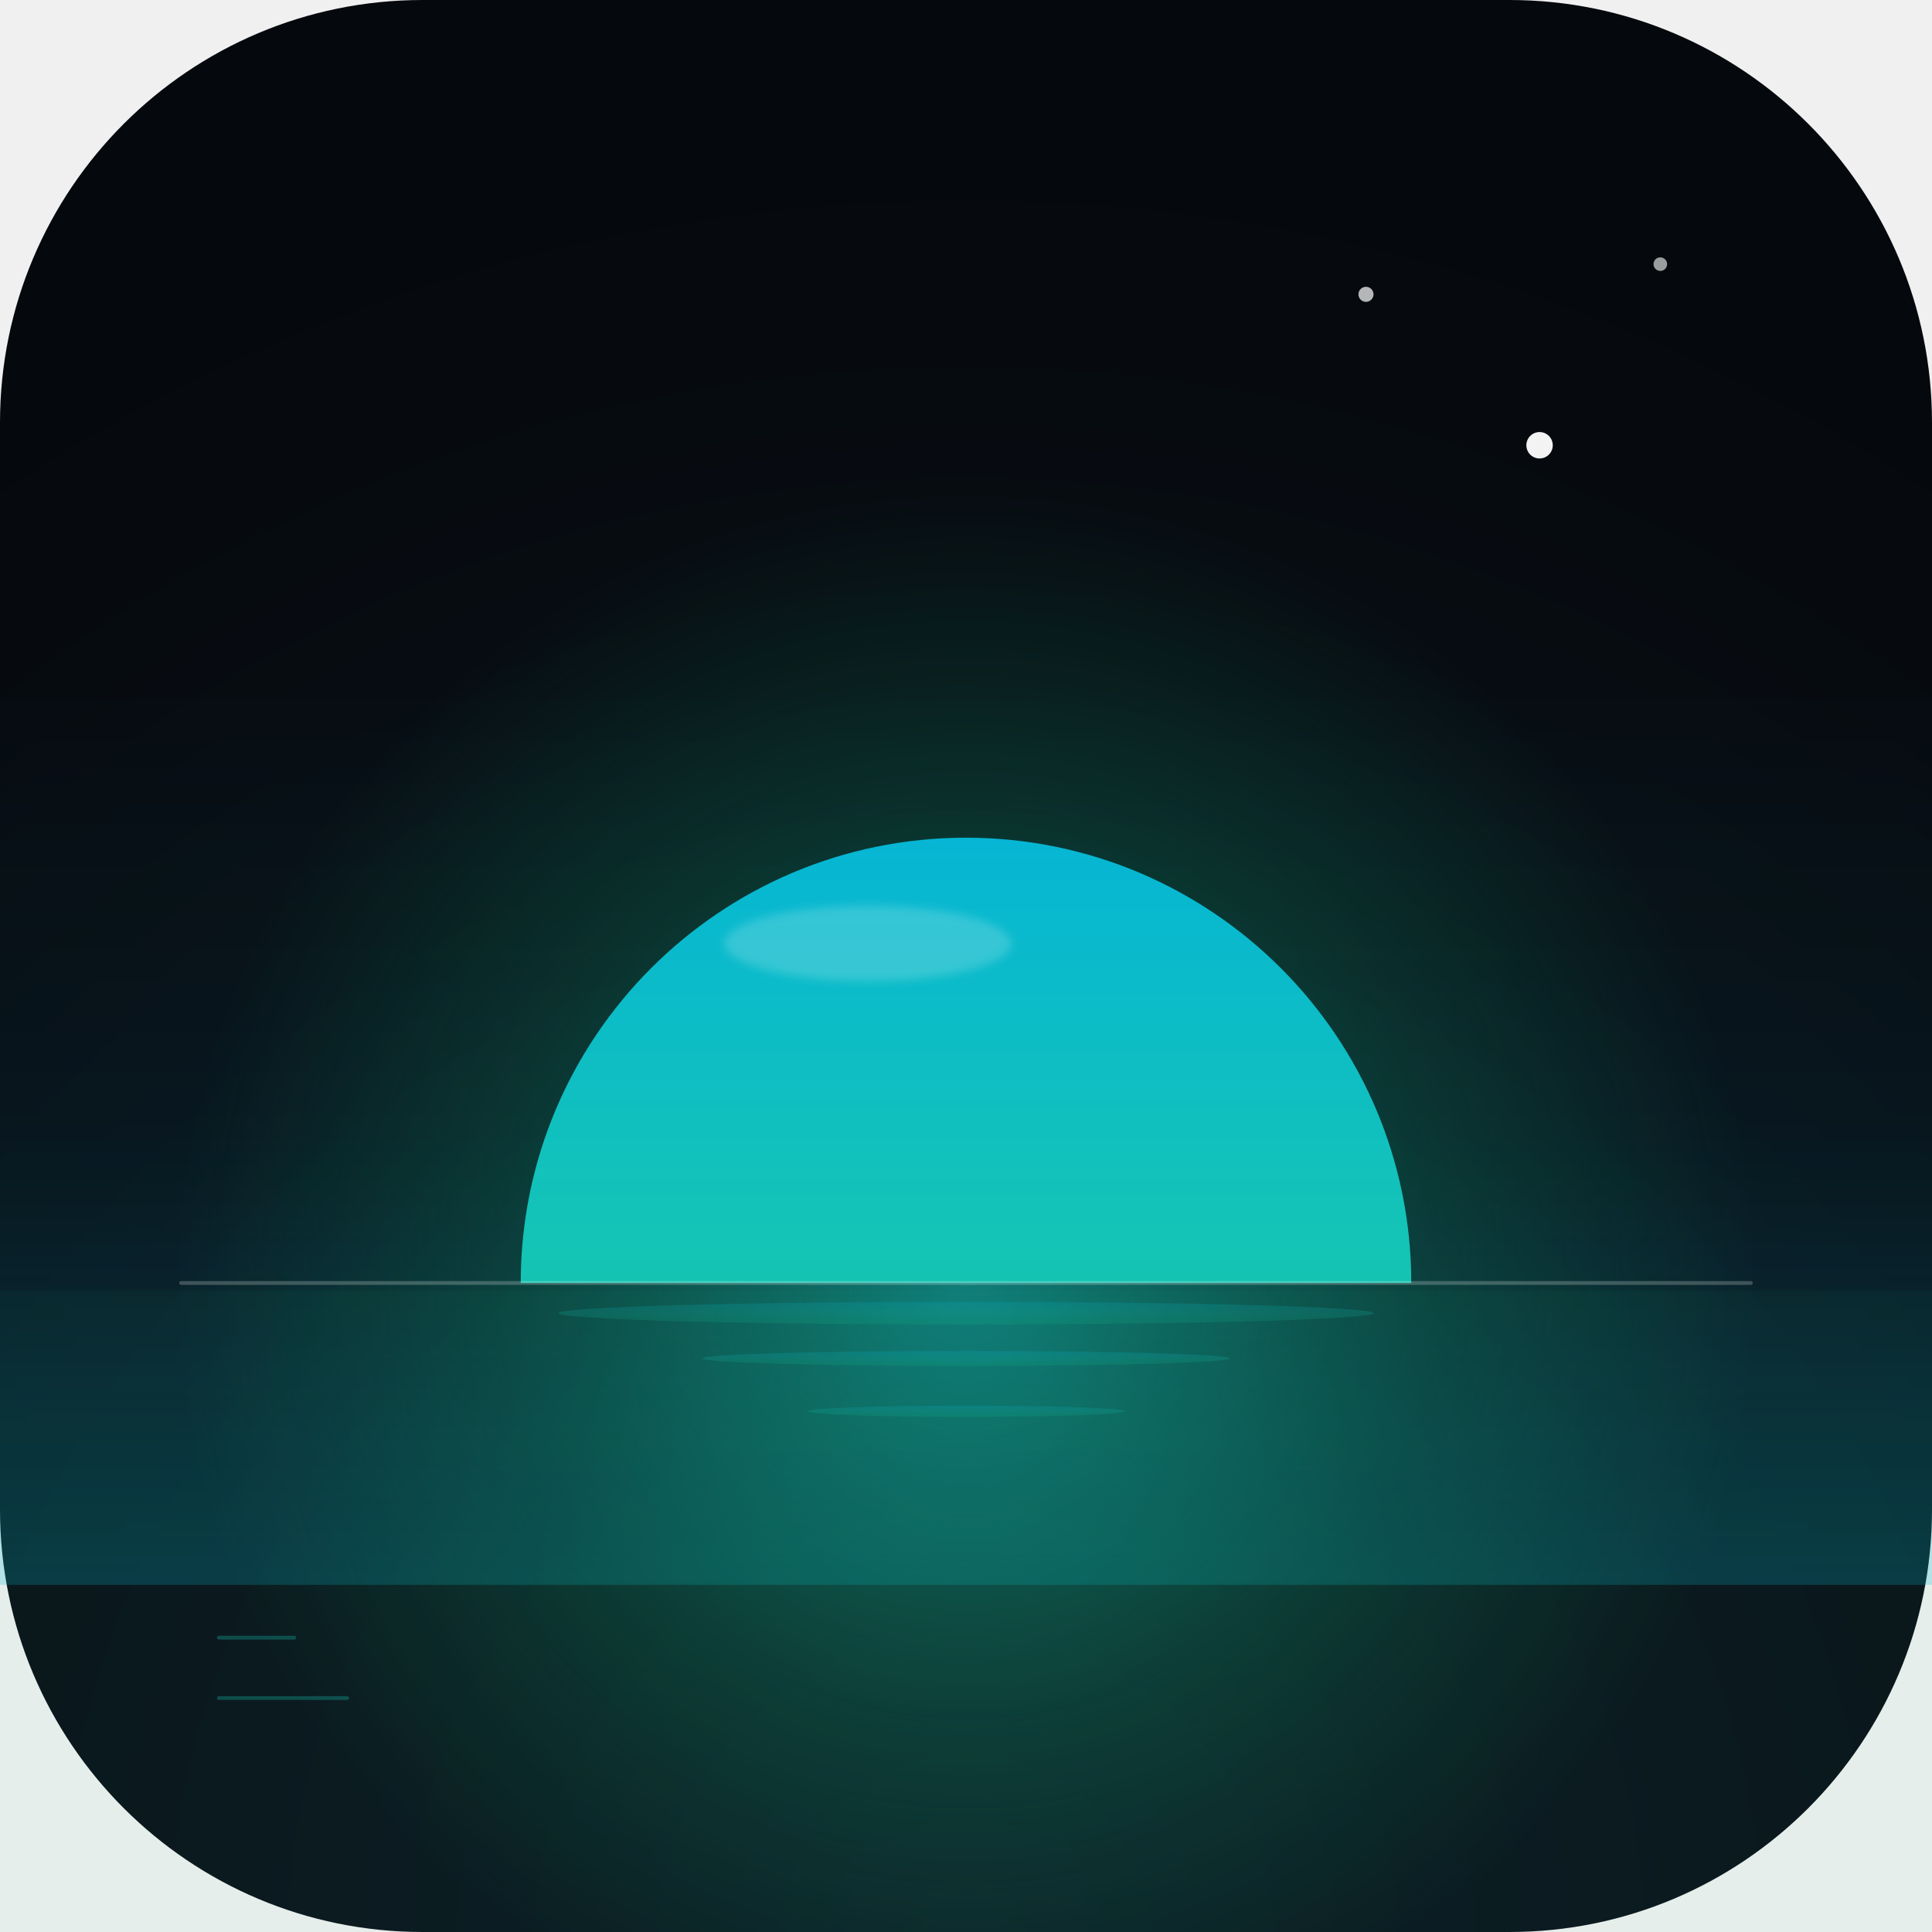
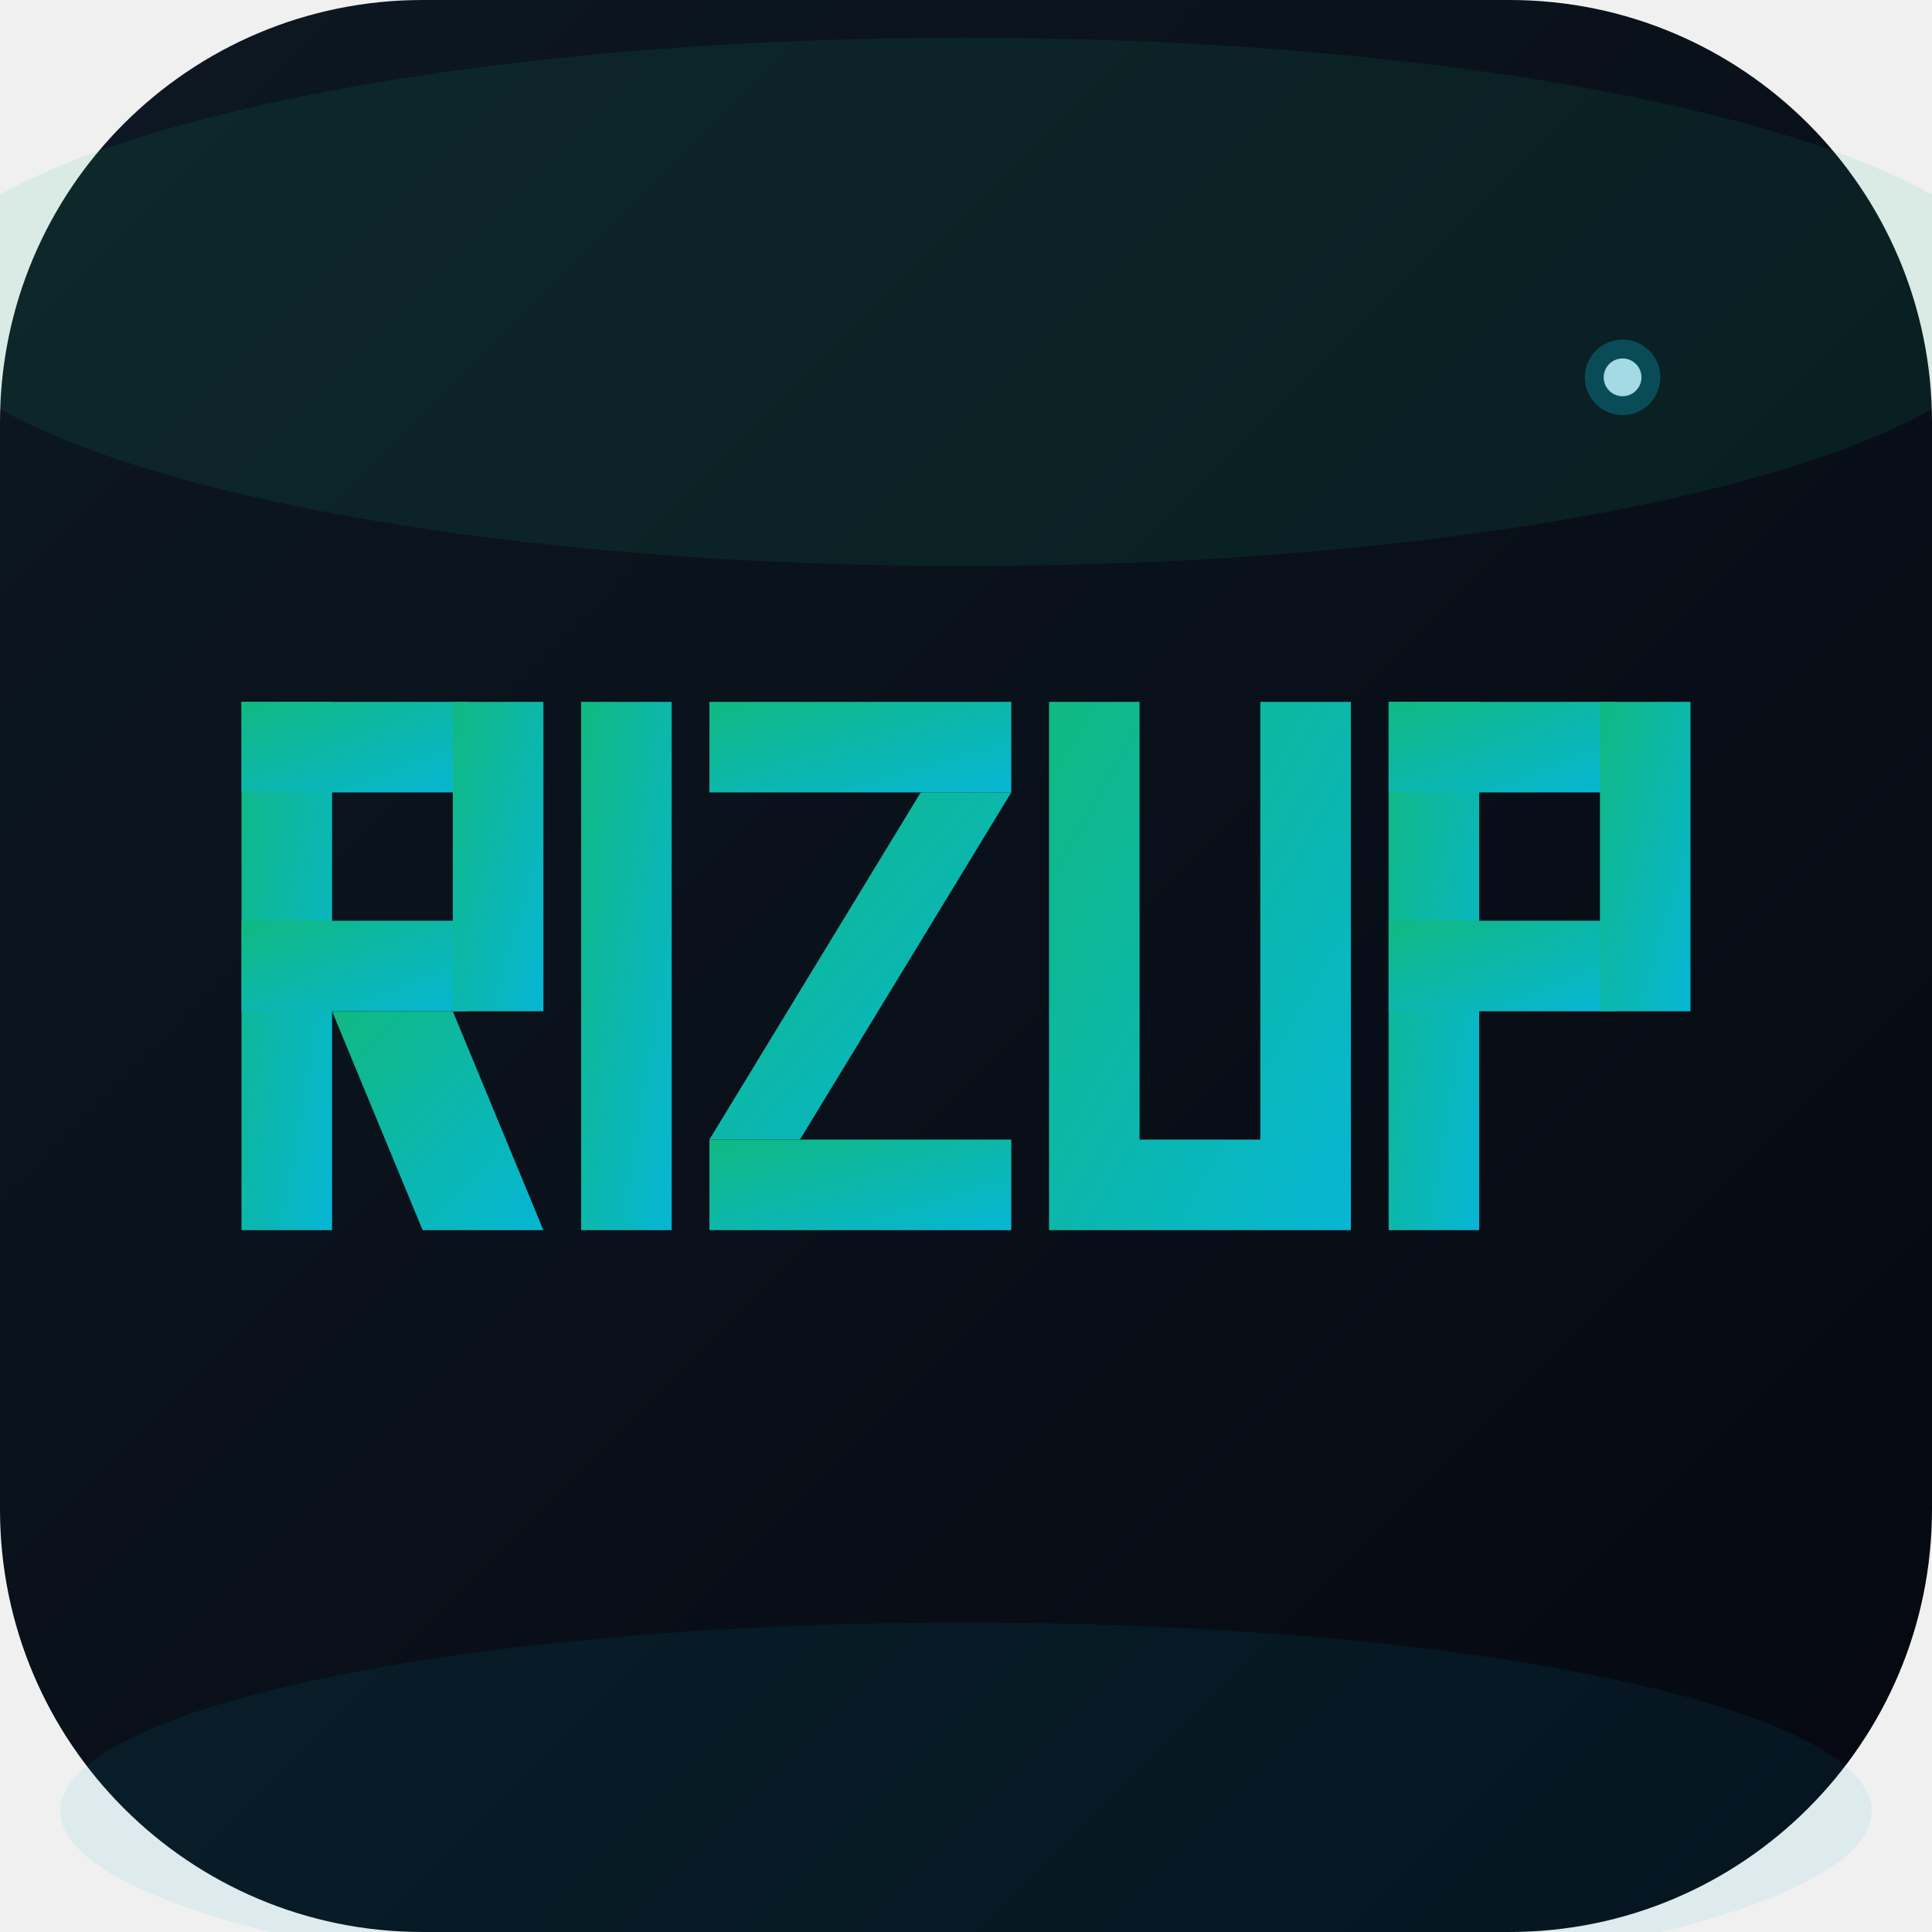
<svg xmlns="http://www.w3.org/2000/svg" viewBox="0 0 512 512" width="512" height="512">
  <defs>
-     <radialGradient id="sky" cx="50%" cy="100%" r="95%">
+     <linearGradient id="bg" x1="0" y1="0" x2="1" y2="1">
      <stop offset="0%" stop-color="#0d1822" />
-       <stop offset="40%" stop-color="#0a121a" />
-       <stop offset="100%" stop-color="#05080c" />
-     </radialGradient>
-     <linearGradient id="sunGrad" x1="0" y1="1" x2="0" y2="0">
+       <stop offset="100%" stop-color="#050810" />
+     </linearGradient>
+     <linearGradient id="brand" x1="0" y1="0" x2="1" y2="1">
      <stop offset="0%" stop-color="#10b981" />
-       <stop offset="55%" stop-color="#14c4b6" />
      <stop offset="100%" stop-color="#06b6d4" />
    </linearGradient>
-     <radialGradient id="sunGlow" cx="50%" cy="50%" r="50%">
-       <stop offset="0%" stop-color="#14c4b6" stop-opacity="0.55" />
-       <stop offset="60%" stop-color="#10b981" stop-opacity="0.18" />
-       <stop offset="100%" stop-color="#10b981" stop-opacity="0" />
-     </radialGradient>
-     <linearGradient id="atm" x1="0" y1="1" x2="0" y2="0">
-       <stop offset="0%" stop-color="#06b6d4" stop-opacity="0.25" />
-       <stop offset="50%" stop-color="#06b6d4" stop-opacity="0.06" />
-       <stop offset="100%" stop-color="#06b6d4" stop-opacity="0" />
-     </linearGradient>
-     <filter id="soften" x="-20%" y="-20%" width="140%" height="140%">
-       <feGaussianBlur stdDeviation="1.2" />
-     </filter>
-     <clipPath id="aboveHorizon">
-       <rect x="0" y="0" width="512" height="340" />
-     </clipPath>
  </defs>
-   <rect width="512" height="512" rx="112" fill="url(#sky)" />
-   <rect x="0" y="180" width="512" height="240" rx="0" fill="url(#atm)" opacity="0.9" />
-   <circle cx="408" cy="118" r="3.5" fill="#ffffff" opacity="0.95" />
-   <circle cx="362" cy="78" r="2" fill="#ffffff" opacity="0.7" />
-   <circle cx="440" cy="70" r="1.8" fill="#ffffff" opacity="0.6" />
-   <circle cx="256" cy="340" r="210" fill="url(#sunGlow)" />
-   <g clip-path="url(#aboveHorizon)">
-     <circle cx="256" cy="340" r="118" fill="url(#sunGrad)" />
-     <ellipse cx="230" cy="250" rx="38" ry="10" fill="#ffffff" opacity="0.18" filter="url(#soften)" />
+   <rect width="512" height="512" rx="112" fill="url(#bg)" />
+   <ellipse cx="256" cy="80" rx="280" ry="70" fill="#10b981" opacity="0.10" />
+   <ellipse cx="256" cy="480" rx="240" ry="50" fill="#06b6d4" opacity="0.08" />
+   <g fill="url(#brand)">
+     <g transform="translate(64 186)">
+       <rect x="0" y="0" width="24" height="140" />
+       <rect x="0" y="0" width="60" height="24" />
+       <rect x="0" y="58" width="60" height="24" />
+       <rect x="56" y="0" width="24" height="82" />
+       <path d="M 24 82 L 56 82 L 80 140 L 48 140 Z" />
+     </g>
+     <rect x="154" y="186" width="24" height="140" />
+     <g transform="translate(188 186)">
+       <rect x="0" y="0" width="80" height="24" />
+       <rect x="0" y="116" width="80" height="24" />
+       <path d="M 56 24 L 80 24 L 24 116 L 0 116 Z" />
+     </g>
+     <path d="M 278 186 h 24 v 116 h 32 v -116 h 24 v 140 h -80 z" />
+     <g transform="translate(368 186)">
+       <rect x="0" y="0" width="24" height="140" />
+       <rect x="0" y="0" width="60" height="24" />
+       <rect x="0" y="58" width="60" height="24" />
+       <rect x="56" y="0" width="24" height="82" />
+     </g>
  </g>
-   <line x1="48" y1="340" x2="464" y2="340" stroke="url(#sunGrad)" stroke-width="3.5" stroke-linecap="round" />
-   <line x1="48" y1="340" x2="464" y2="340" stroke="#ffffff" stroke-width="1" stroke-linecap="round" opacity="0.22" />
-   <rect x="0" y="342" width="512" height="170" fill="#10b981" opacity="0.05" />
-   <g opacity="0.18">
-     <ellipse cx="256" cy="348" rx="108" ry="3" fill="url(#sunGrad)" />
-     <ellipse cx="256" cy="360" rx="70" ry="2" fill="url(#sunGrad)" />
-     <ellipse cx="256" cy="374" rx="42" ry="1.5" fill="url(#sunGrad)" />
-   </g>
-   <g opacity="0.3" stroke="#14c4b6" stroke-width="1" fill="none" stroke-linecap="round">
-     <line x1="58" y1="450" x2="92" y2="450" />
-     <line x1="58" y1="434" x2="78" y2="434" />
-   </g>
+   <circle cx="430" cy="100" r="5" fill="#ffffff" opacity="0.9" />
+   <circle cx="430" cy="100" r="10" fill="#06b6d4" opacity="0.3" />
</svg>
